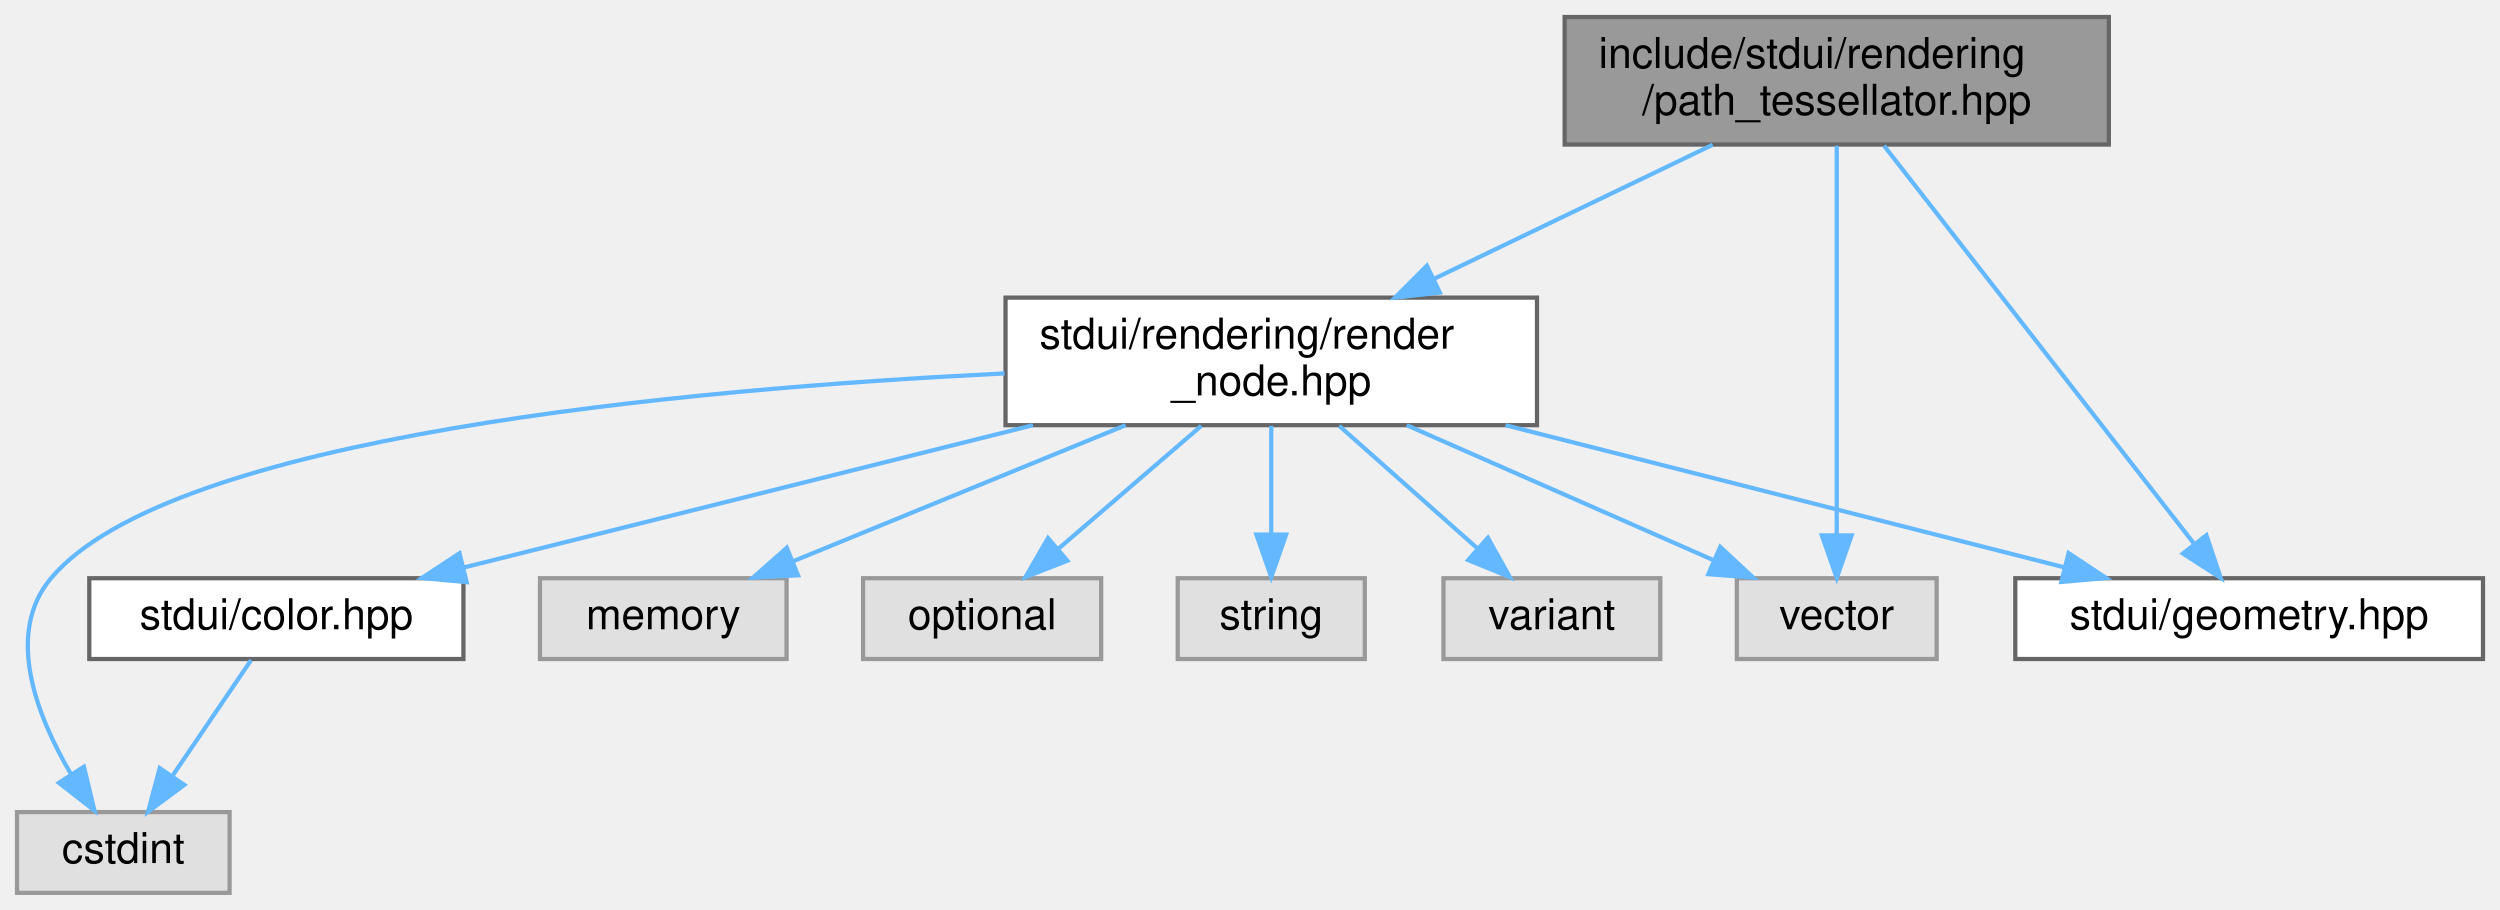
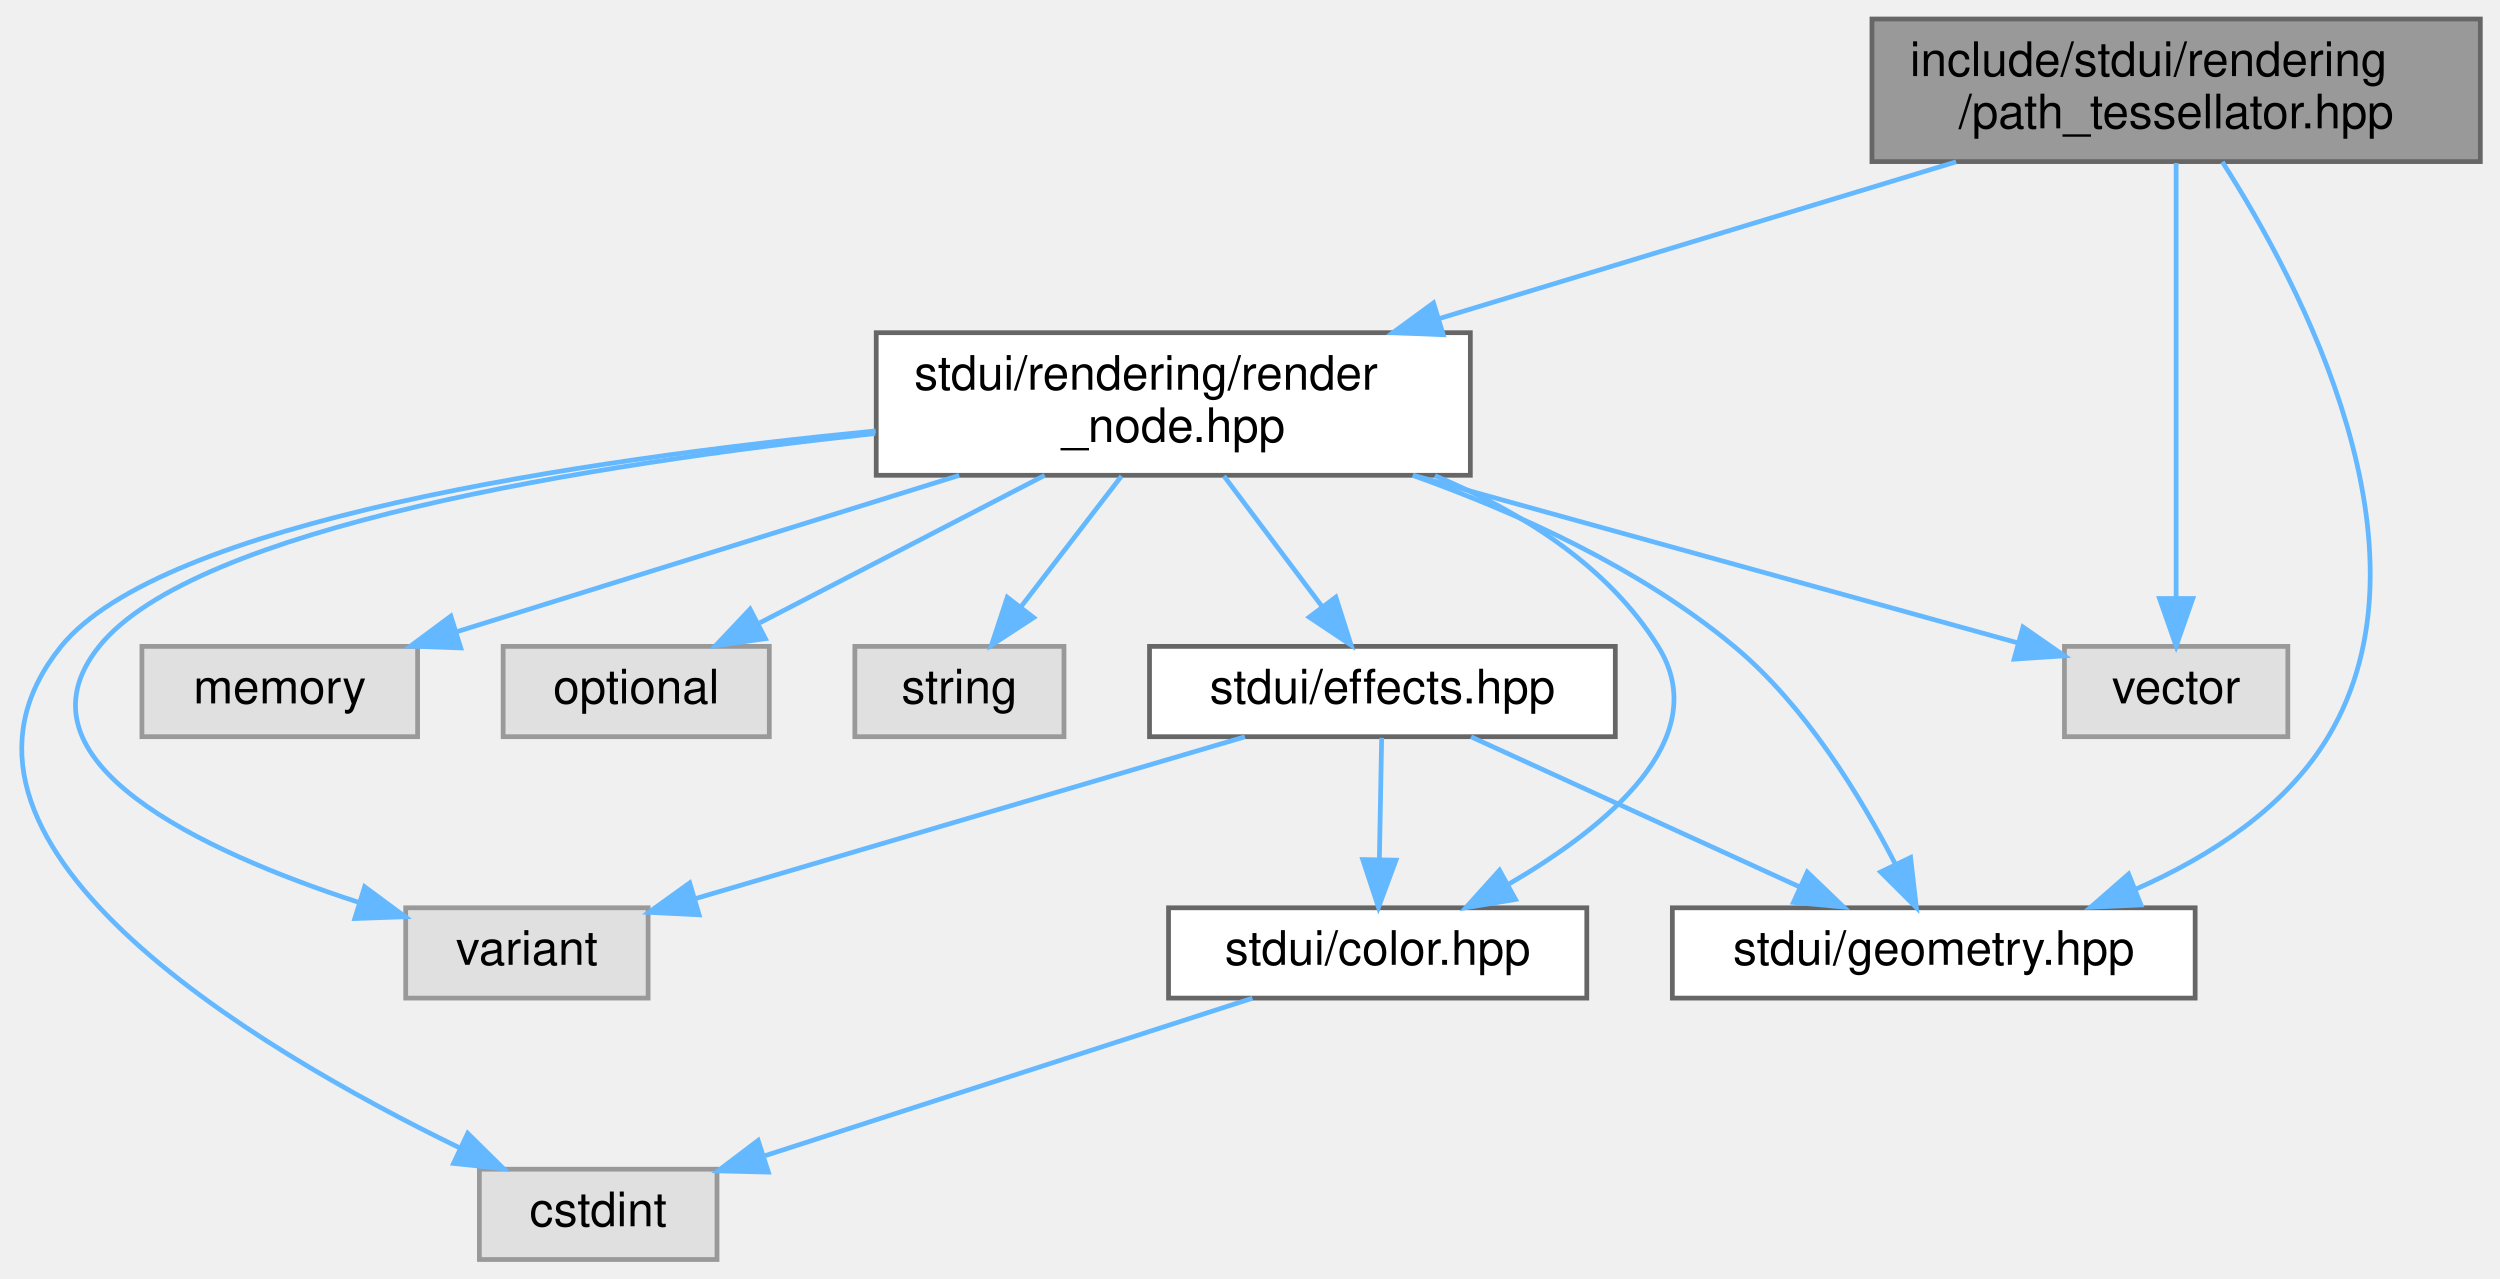
- <svg xmlns="http://www.w3.org/2000/svg" xmlns:xlink="http://www.w3.org/1999/xlink" width="588pt" height="214pt" viewBox="0.00 0.00 588.00 214.00">
-   <g id="graph0" class="graph" transform="scale(1 1) rotate(0) translate(4 210)">
+ <svg xmlns="http://www.w3.org/2000/svg" xmlns:xlink="http://www.w3.org/1999/xlink" width="526pt" height="269pt" viewBox="0.00 0.00 525.72 269.00">
+   <g id="graph0" class="graph" transform="scale(1 1) rotate(0) translate(4 265)">
    <g id="Node000001" class="node">
      <g id="a_Node000001">
        <a xlink:title=" ">
-           <polygon fill="#999999" stroke="#666666" points="492,-206 364,-206 364,-176 492,-176 492,-206" />
-           <text text-anchor="start" x="372" y="-194" font-family="Helvetica,sans-Serif" font-size="10.00">include/stdui/rendering</text>
-           <text text-anchor="middle" x="428" y="-183" font-family="Helvetica,sans-Serif" font-size="10.00">/path_tessellator.hpp</text>
+           <polygon fill="#999999" stroke="#666666" points="517.72,-261 389.72,-261 389.72,-231 517.72,-231 517.72,-261" />
+           <text text-anchor="start" x="397.72" y="-249" font-family="Helvetica,sans-Serif" font-size="10.00">include/stdui/rendering</text>
+           <text text-anchor="middle" x="453.72" y="-238" font-family="Helvetica,sans-Serif" font-size="10.00">/path_tessellator.hpp</text>
        </a>
      </g>
    </g>
    <g id="Node000002" class="node">
      <g id="a_Node000002">
        <a xlink:href="render__node_8hpp.html" target="_top" xlink:title=" ">
-           <polygon fill="white" stroke="#666666" points="357.5,-140 232.5,-140 232.5,-110 357.5,-110 357.5,-140" />
-           <text text-anchor="start" x="240.5" y="-128" font-family="Helvetica,sans-Serif" font-size="10.00">stdui/rendering/render</text>
-           <text text-anchor="middle" x="295" y="-117" font-family="Helvetica,sans-Serif" font-size="10.00">_node.hpp</text>
+           <polygon fill="white" stroke="#666666" points="305.22,-195 180.22,-195 180.22,-165 305.22,-165 305.22,-195" />
+           <text text-anchor="start" x="188.22" y="-183" font-family="Helvetica,sans-Serif" font-size="10.00">stdui/rendering/render</text>
+           <text text-anchor="middle" x="242.72" y="-172" font-family="Helvetica,sans-Serif" font-size="10.00">_node.hpp</text>
        </a>
      </g>
    </g>
    <g id="edge1_Node000001_Node000002" class="edge">
      <g id="a_edge1_Node000001_Node000002">
        <a xlink:title=" ">
-           <path fill="none" stroke="#63b8ff" d="M398.81,-175.95C379.58,-166.7 354.2,-154.49 333.34,-144.45" />
-           <polygon fill="#63b8ff" stroke="#63b8ff" points="334.65,-141.19 324.12,-140.01 331.61,-147.5 334.65,-141.19" />
+           <path fill="none" stroke="#63b8ff" d="M407.42,-230.95C375.4,-221.24 332.62,-208.27 298.69,-197.98" />
+           <polygon fill="#63b8ff" stroke="#63b8ff" points="299.51,-194.57 288.92,-195.01 297.47,-201.26 299.51,-194.57" />
        </a>
      </g>
    </g>
    <g id="Node000008" class="node">
      <g id="a_Node000008">
        <a xlink:title=" ">
-           <polygon fill="#e0e0e0" stroke="#999999" points="451.5,-74 404.5,-74 404.5,-55 451.5,-55 451.5,-74" />
-           <text text-anchor="middle" x="428" y="-62" font-family="Helvetica,sans-Serif" font-size="10.00">vector</text>
-         </a>
-       </g>
-     </g>
-     <g id="edge12_Node000001_Node000008" class="edge">
-       <g id="a_edge12_Node000001_Node000008">
-         <a xlink:title=" ">
-           <path fill="none" stroke="#63b8ff" d="M428,-175.72C428,-153.12 428,-109.12 428,-84.09" />
-           <polygon fill="#63b8ff" stroke="#63b8ff" points="431.5,-84.07 428,-74.07 424.5,-84.07 431.5,-84.07" />
+           <polygon fill="#e0e0e0" stroke="#999999" points="477.22,-129 430.22,-129 430.22,-110 477.22,-110 477.22,-129" />
+           <text text-anchor="middle" x="453.72" y="-117" font-family="Helvetica,sans-Serif" font-size="10.00">vector</text>
+         </a>
+       </g>
+     </g>
+     <g id="edge16_Node000001_Node000008" class="edge">
+       <g id="a_edge16_Node000001_Node000008">
+         <a xlink:title=" ">
+           <path fill="none" stroke="#63b8ff" d="M453.72,-230.72C453.72,-208.12 453.72,-164.12 453.72,-139.09" />
+           <polygon fill="#63b8ff" stroke="#63b8ff" points="457.22,-139.07 453.72,-129.07 450.22,-139.07 457.22,-139.07" />
+         </a>
+       </g>
+     </g>
+     <g id="Node000011" class="node">
+       <g id="a_Node000011">
+         <a xlink:href="geometry_8hpp.html" target="_top" xlink:title=" ">
+           <polygon fill="white" stroke="#666666" points="457.72,-74 347.72,-74 347.72,-55 457.72,-55 457.72,-74" />
+           <text text-anchor="middle" x="402.72" y="-62" font-family="Helvetica,sans-Serif" font-size="10.00">stdui/geometry.hpp</text>
+         </a>
+       </g>
+     </g>
+     <g id="edge15_Node000001_Node000011" class="edge">
+       <g id="a_edge15_Node000001_Node000011">
+         <a xlink:title=" ">
+           <path fill="none" stroke="#63b8ff" d="M463.44,-230.94C479.91,-205.19 509.35,-149.48 485.72,-110 476.75,-95.01 460.82,-84.78 445.29,-77.95" />
+           <polygon fill="#63b8ff" stroke="#63b8ff" points="446.32,-74.6 435.74,-74.13 443.72,-81.1 446.32,-74.6" />
+         </a>
+       </g>
+     </g>
+     <g id="Node000003" class="node">
+       <g id="a_Node000003">
+         <a xlink:title=" ">
+           <polygon fill="#e0e0e0" stroke="#999999" points="146.72,-19 96.72,-19 96.72,0 146.72,0 146.72,-19" />
+           <text text-anchor="middle" x="121.72" y="-7" font-family="Helvetica,sans-Serif" font-size="10.00">cstdint</text>
+         </a>
+       </g>
+     </g>
+     <g id="edge2_Node000002_Node000003" class="edge">
+       <g id="a_edge2_Node000002_Node000003">
+         <a xlink:title=" ">
+           <path fill="none" stroke="#63b8ff" d="M180.09,-174.34C118.24,-168.28 29.92,-155.2 8.72,-129 -24.27,-88.21 49.03,-44.65 92.52,-23.51" />
+           <polygon fill="#63b8ff" stroke="#63b8ff" points="94.27,-26.55 101.81,-19.11 91.28,-20.22 94.27,-26.55" />
+         </a>
+       </g>
+     </g>
+     <g id="Node000004" class="node">
+       <g id="a_Node000004">
+         <a xlink:title=" ">
+           <polygon fill="#e0e0e0" stroke="#999999" points="83.72,-129 25.72,-129 25.72,-110 83.72,-110 83.72,-129" />
+           <text text-anchor="middle" x="54.72" y="-117" font-family="Helvetica,sans-Serif" font-size="10.00">memory</text>
+         </a>
+       </g>
+     </g>
+     <g id="edge3_Node000002_Node000004" class="edge">
+       <g id="a_edge3_Node000002_Node000004">
+         <a xlink:title=" ">
+           <path fill="none" stroke="#63b8ff" d="M197.69,-164.99C165.39,-154.94 122.38,-141.55 92,-132.1" />
+           <polygon fill="#63b8ff" stroke="#63b8ff" points="92.8,-128.68 82.21,-129.05 90.72,-135.37 92.8,-128.68" />
+         </a>
+       </g>
+     </g>
+     <g id="Node000005" class="node">
+       <g id="a_Node000005">
+         <a xlink:title=" ">
+           <polygon fill="#e0e0e0" stroke="#999999" points="157.72,-129 101.72,-129 101.72,-110 157.72,-110 157.72,-129" />
+           <text text-anchor="middle" x="129.72" y="-117" font-family="Helvetica,sans-Serif" font-size="10.00">optional</text>
+         </a>
+       </g>
+     </g>
+     <g id="edge4_Node000002_Node000005" class="edge">
+       <g id="a_edge4_Node000002_Node000005">
+         <a xlink:title=" ">
+           <path fill="none" stroke="#63b8ff" d="M215.66,-164.99C197.48,-155.58 173.66,-143.24 155.71,-133.95" />
+           <polygon fill="#63b8ff" stroke="#63b8ff" points="156.9,-130.63 146.41,-129.14 153.68,-136.84 156.9,-130.63" />
+         </a>
+       </g>
+     </g>
+     <g id="Node000006" class="node">
+       <g id="a_Node000006">
+         <a xlink:title=" ">
+           <polygon fill="#e0e0e0" stroke="#999999" points="219.72,-129 175.72,-129 175.72,-110 219.72,-110 219.72,-129" />
+           <text text-anchor="middle" x="197.72" y="-117" font-family="Helvetica,sans-Serif" font-size="10.00">string</text>
+         </a>
+       </g>
+     </g>
+     <g id="edge5_Node000002_Node000006" class="edge">
+       <g id="a_edge5_Node000002_Node000006">
+         <a xlink:title=" ">
+           <path fill="none" stroke="#63b8ff" d="M231.83,-164.84C225.43,-156.52 217.31,-145.96 210.59,-137.23" />
+           <polygon fill="#63b8ff" stroke="#63b8ff" points="213.34,-135.06 204.47,-129.27 207.79,-139.33 213.34,-135.06" />
+         </a>
+       </g>
+     </g>
+     <g id="Node000007" class="node">
+       <g id="a_Node000007">
+         <a xlink:title=" ">
+           <polygon fill="#e0e0e0" stroke="#999999" points="132.22,-74 81.22,-74 81.22,-55 132.22,-55 132.22,-74" />
+           <text text-anchor="middle" x="106.72" y="-62" font-family="Helvetica,sans-Serif" font-size="10.00">variant</text>
+         </a>
+       </g>
+     </g>
+     <g id="edge6_Node000002_Node000007" class="edge">
+       <g id="a_edge6_Node000002_Node000007">
+         <a xlink:title=" ">
+           <path fill="none" stroke="#63b8ff" d="M179.99,-173.79C120.36,-167.37 36.88,-154.11 16.72,-129 -2.64,-104.88 38.4,-85.89 71.24,-75.17" />
+           <polygon fill="#63b8ff" stroke="#63b8ff" points="72.58,-78.42 81.1,-72.12 70.51,-71.74 72.58,-78.42" />
+         </a>
+       </g>
+     </g>
+     <g id="edge7_Node000002_Node000008" class="edge">
+       <g id="a_edge7_Node000002_Node000008">
+         <a xlink:title=" ">
+           <path fill="none" stroke="#63b8ff" d="M293.26,-164.99C332.6,-154.08 386.07,-139.26 420.25,-129.78" />
+           <polygon fill="#63b8ff" stroke="#63b8ff" points="421.5,-133.07 430.2,-127.02 419.63,-126.32 421.5,-133.07" />
        </a>
      </g>
    </g>
    <g id="Node000009" class="node">
      <g id="a_Node000009">
-         <a xlink:href="geometry_8hpp.html" target="_top" xlink:title=" ">
-           <polygon fill="white" stroke="#666666" points="580,-74 470,-74 470,-55 580,-55 580,-74" />
-           <text text-anchor="middle" x="525" y="-62" font-family="Helvetica,sans-Serif" font-size="10.00">stdui/geometry.hpp</text>
-         </a>
-       </g>
-     </g>
-     <g id="edge11_Node000001_Node000009" class="edge">
-       <g id="a_edge11_Node000001_Node000009">
-         <a xlink:title=" ">
-           <path fill="none" stroke="#63b8ff" d="M439.13,-175.72C457.21,-152.51 492.88,-106.73 512.06,-82.1" />
-           <polygon fill="#63b8ff" stroke="#63b8ff" points="514.94,-84.11 518.32,-74.07 509.42,-79.81 514.94,-84.11" />
-         </a>
-       </g>
-     </g>
-     <g id="Node000003" class="node">
-       <g id="a_Node000003">
-         <a xlink:title=" ">
-           <polygon fill="#e0e0e0" stroke="#999999" points="50,-19 0,-19 0,0 50,0 50,-19" />
-           <text text-anchor="middle" x="25" y="-7" font-family="Helvetica,sans-Serif" font-size="10.00">cstdint</text>
-         </a>
-       </g>
-     </g>
-     <g id="edge2_Node000002_Node000003" class="edge">
-       <g id="a_edge2_Node000002_Node000003">
-         <a xlink:title=" ">
-           <path fill="none" stroke="#63b8ff" d="M232.28,-122.17C156.62,-118.48 36.07,-107.39 8,-74 -2.86,-61.08 4.5,-41.9 12.65,-28" />
-           <polygon fill="#63b8ff" stroke="#63b8ff" points="15.74,-29.67 18.21,-19.37 9.85,-25.88 15.74,-29.67" />
-         </a>
-       </g>
-     </g>
-     <g id="Node000004" class="node">
-       <g id="a_Node000004">
-         <a xlink:title=" ">
-           <polygon fill="#e0e0e0" stroke="#999999" points="181,-74 123,-74 123,-55 181,-55 181,-74" />
-           <text text-anchor="middle" x="152" y="-62" font-family="Helvetica,sans-Serif" font-size="10.00">memory</text>
-         </a>
-       </g>
-     </g>
-     <g id="edge3_Node000002_Node000004" class="edge">
-       <g id="a_edge3_Node000002_Node000004">
-         <a xlink:title=" ">
-           <path fill="none" stroke="#63b8ff" d="M260.75,-109.99C236.89,-100.23 205.35,-87.33 182.39,-77.93" />
-           <polygon fill="#63b8ff" stroke="#63b8ff" points="183.7,-74.69 173.12,-74.14 181.05,-81.17 183.7,-74.69" />
-         </a>
-       </g>
-     </g>
-     <g id="Node000005" class="node">
-       <g id="a_Node000005">
-         <a xlink:title=" ">
-           <polygon fill="#e0e0e0" stroke="#999999" points="255,-74 199,-74 199,-55 255,-55 255,-74" />
-           <text text-anchor="middle" x="227" y="-62" font-family="Helvetica,sans-Serif" font-size="10.00">optional</text>
-         </a>
-       </g>
-     </g>
-     <g id="edge4_Node000002_Node000005" class="edge">
-       <g id="a_edge4_Node000002_Node000005">
-         <a xlink:title=" ">
-           <path fill="none" stroke="#63b8ff" d="M278.54,-109.84C268.37,-101.09 255.31,-89.85 244.88,-80.88" />
-           <polygon fill="#63b8ff" stroke="#63b8ff" points="247.05,-78.13 237.19,-74.27 242.49,-83.44 247.05,-78.13" />
-         </a>
-       </g>
-     </g>
-     <g id="Node000006" class="node">
-       <g id="a_Node000006">
-         <a xlink:title=" ">
-           <polygon fill="#e0e0e0" stroke="#999999" points="317,-74 273,-74 273,-55 317,-55 317,-74" />
-           <text text-anchor="middle" x="295" y="-62" font-family="Helvetica,sans-Serif" font-size="10.00">string</text>
-         </a>
-       </g>
-     </g>
-     <g id="edge5_Node000002_Node000006" class="edge">
-       <g id="a_edge5_Node000002_Node000006">
-         <a xlink:title=" ">
-           <path fill="none" stroke="#63b8ff" d="M295,-109.84C295,-102.21 295,-92.7 295,-84.45" />
-           <polygon fill="#63b8ff" stroke="#63b8ff" points="298.5,-84.27 295,-74.27 291.5,-84.27 298.5,-84.27" />
-         </a>
-       </g>
-     </g>
-     <g id="Node000007" class="node">
-       <g id="a_Node000007">
-         <a xlink:title=" ">
-           <polygon fill="#e0e0e0" stroke="#999999" points="386.5,-74 335.5,-74 335.5,-55 386.5,-55 386.5,-74" />
-           <text text-anchor="middle" x="361" y="-62" font-family="Helvetica,sans-Serif" font-size="10.00">variant</text>
-         </a>
-       </g>
-     </g>
-     <g id="edge6_Node000002_Node000007" class="edge">
-       <g id="a_edge6_Node000002_Node000007">
-         <a xlink:title=" ">
-           <path fill="none" stroke="#63b8ff" d="M310.98,-109.84C320.75,-101.17 333.27,-90.08 343.34,-81.15" />
-           <polygon fill="#63b8ff" stroke="#63b8ff" points="345.95,-83.52 351.11,-74.27 341.31,-78.28 345.95,-83.52" />
-         </a>
-       </g>
-     </g>
-     <g id="edge7_Node000002_Node000008" class="edge">
-       <g id="a_edge7_Node000002_Node000008">
-         <a xlink:title=" ">
-           <path fill="none" stroke="#63b8ff" d="M326.86,-109.99C348.85,-100.31 377.85,-87.56 399.16,-78.18" />
-           <polygon fill="#63b8ff" stroke="#63b8ff" points="400.61,-81.37 408.36,-74.14 397.8,-74.96 400.61,-81.37" />
+         <a xlink:href="color_8hpp.html" target="_top" xlink:title=" ">
+           <polygon fill="white" stroke="#666666" points="329.72,-74 241.72,-74 241.72,-55 329.72,-55 329.72,-74" />
+           <text text-anchor="middle" x="285.72" y="-62" font-family="Helvetica,sans-Serif" font-size="10.00">stdui/color.hpp</text>
        </a>
      </g>
    </g>
    <g id="edge8_Node000002_Node000009" class="edge">
      <g id="a_edge8_Node000002_Node000009">
        <a xlink:title=" ">
-           <path fill="none" stroke="#63b8ff" d="M350.09,-109.99C390.3,-99.76 444.06,-86.09 481.32,-76.61" />
-           <polygon fill="#63b8ff" stroke="#63b8ff" points="482.54,-79.91 491.37,-74.05 480.82,-73.13 482.54,-79.91" />
+           <path fill="none" stroke="#63b8ff" d="M297.76,-164.91C315.91,-157.36 334.13,-145.99 344.72,-129 356.79,-109.64 333.89,-90.95 313.19,-78.92" />
+           <polygon fill="#63b8ff" stroke="#63b8ff" points="314.72,-75.76 304.27,-74.03 311.36,-81.9 314.72,-75.76" />
        </a>
      </g>
    </g>
    <g id="Node000010" class="node">
      <g id="a_Node000010">
-         <a xlink:href="color_8hpp.html" target="_top" xlink:title=" ">
-           <polygon fill="white" stroke="#666666" points="105,-74 17,-74 17,-55 105,-55 105,-74" />
-           <text text-anchor="middle" x="61" y="-62" font-family="Helvetica,sans-Serif" font-size="10.00">stdui/color.hpp</text>
-         </a>
-       </g>
-     </g>
-     <g id="edge9_Node000002_Node000010" class="edge">
-       <g id="a_edge9_Node000002_Node000010">
-         <a xlink:title=" ">
-           <path fill="none" stroke="#63b8ff" d="M238.95,-109.99C197.87,-99.72 142.88,-85.97 104.95,-76.49" />
-           <polygon fill="#63b8ff" stroke="#63b8ff" points="105.76,-73.08 95.21,-74.05 104.07,-79.87 105.76,-73.08" />
-         </a>
-       </g>
-     </g>
-     <g id="edge10_Node000010_Node000003" class="edge">
-       <g id="a_edge10_Node000010_Node000003">
-         <a xlink:title=" ">
-           <path fill="none" stroke="#63b8ff" d="M55.06,-54.75C50.02,-47.34 42.66,-36.5 36.49,-27.41" />
-           <polygon fill="#63b8ff" stroke="#63b8ff" points="39.35,-25.39 30.83,-19.09 33.56,-29.33 39.35,-25.39" />
+         <a xlink:href="effects_8hpp.html" target="_top" xlink:title=" ">
+           <polygon fill="white" stroke="#666666" points="335.72,-129 237.72,-129 237.72,-110 335.72,-110 335.72,-129" />
+           <text text-anchor="middle" x="286.72" y="-117" font-family="Helvetica,sans-Serif" font-size="10.00">stdui/effects.hpp</text>
+         </a>
+       </g>
+     </g>
+     <g id="edge10_Node000002_Node000010" class="edge">
+       <g id="a_edge10_Node000002_Node000010">
+         <a xlink:title=" ">
+           <path fill="none" stroke="#63b8ff" d="M253.38,-164.84C259.57,-156.61 267.41,-146.18 273.93,-137.51" />
+           <polygon fill="#63b8ff" stroke="#63b8ff" points="276.92,-139.36 280.13,-129.27 271.32,-135.15 276.92,-139.36" />
+         </a>
+       </g>
+     </g>
+     <g id="edge14_Node000002_Node000011" class="edge">
+       <g id="a_edge14_Node000002_Node000011">
+         <a xlink:title=" ">
+           <path fill="none" stroke="#63b8ff" d="M293.07,-164.99C315.46,-157.01 341.14,-145.29 360.72,-129 375.77,-116.49 387.46,-97.21 394.65,-83.17" />
+           <polygon fill="#63b8ff" stroke="#63b8ff" points="397.85,-84.58 399.06,-74.05 391.55,-81.53 397.85,-84.58" />
+         </a>
+       </g>
+     </g>
+     <g id="edge9_Node000009_Node000003" class="edge">
+       <g id="a_edge9_Node000009_Node000003">
+         <a xlink:title=" ">
+           <path fill="none" stroke="#63b8ff" d="M259.37,-54.98C231.55,-45.99 187.55,-31.77 156.81,-21.84" />
+           <polygon fill="#63b8ff" stroke="#63b8ff" points="157.52,-18.39 146.93,-18.65 155.37,-25.05 157.52,-18.39" />
+         </a>
+       </g>
+     </g>
+     <g id="edge13_Node000010_Node000007" class="edge">
+       <g id="a_edge13_Node000010_Node000007">
+         <a xlink:title=" ">
+           <path fill="none" stroke="#63b8ff" d="M257.8,-109.98C226.37,-100.73 176.12,-85.93 142.3,-75.97" />
+           <polygon fill="#63b8ff" stroke="#63b8ff" points="142.95,-72.52 132.37,-73.05 140.97,-79.23 142.95,-72.52" />
+         </a>
+       </g>
+     </g>
+     <g id="edge11_Node000010_Node000009" class="edge">
+       <g id="a_edge11_Node000010_Node000009">
+         <a xlink:title=" ">
+           <path fill="none" stroke="#63b8ff" d="M286.56,-109.75C286.43,-102.8 286.24,-92.85 286.08,-84.13" />
+           <polygon fill="#63b8ff" stroke="#63b8ff" points="289.57,-84.02 285.89,-74.09 282.58,-84.15 289.57,-84.02" />
+         </a>
+       </g>
+     </g>
+     <g id="edge12_Node000010_Node000011" class="edge">
+       <g id="a_edge12_Node000010_Node000011">
+         <a xlink:title=" ">
+           <path fill="none" stroke="#63b8ff" d="M305.36,-109.98C324.02,-101.46 352.98,-88.23 374.46,-78.41" />
+           <polygon fill="#63b8ff" stroke="#63b8ff" points="376.11,-81.51 383.75,-74.17 373.2,-75.14 376.11,-81.51" />
        </a>
      </g>
    </g>
  </g>
</svg>
